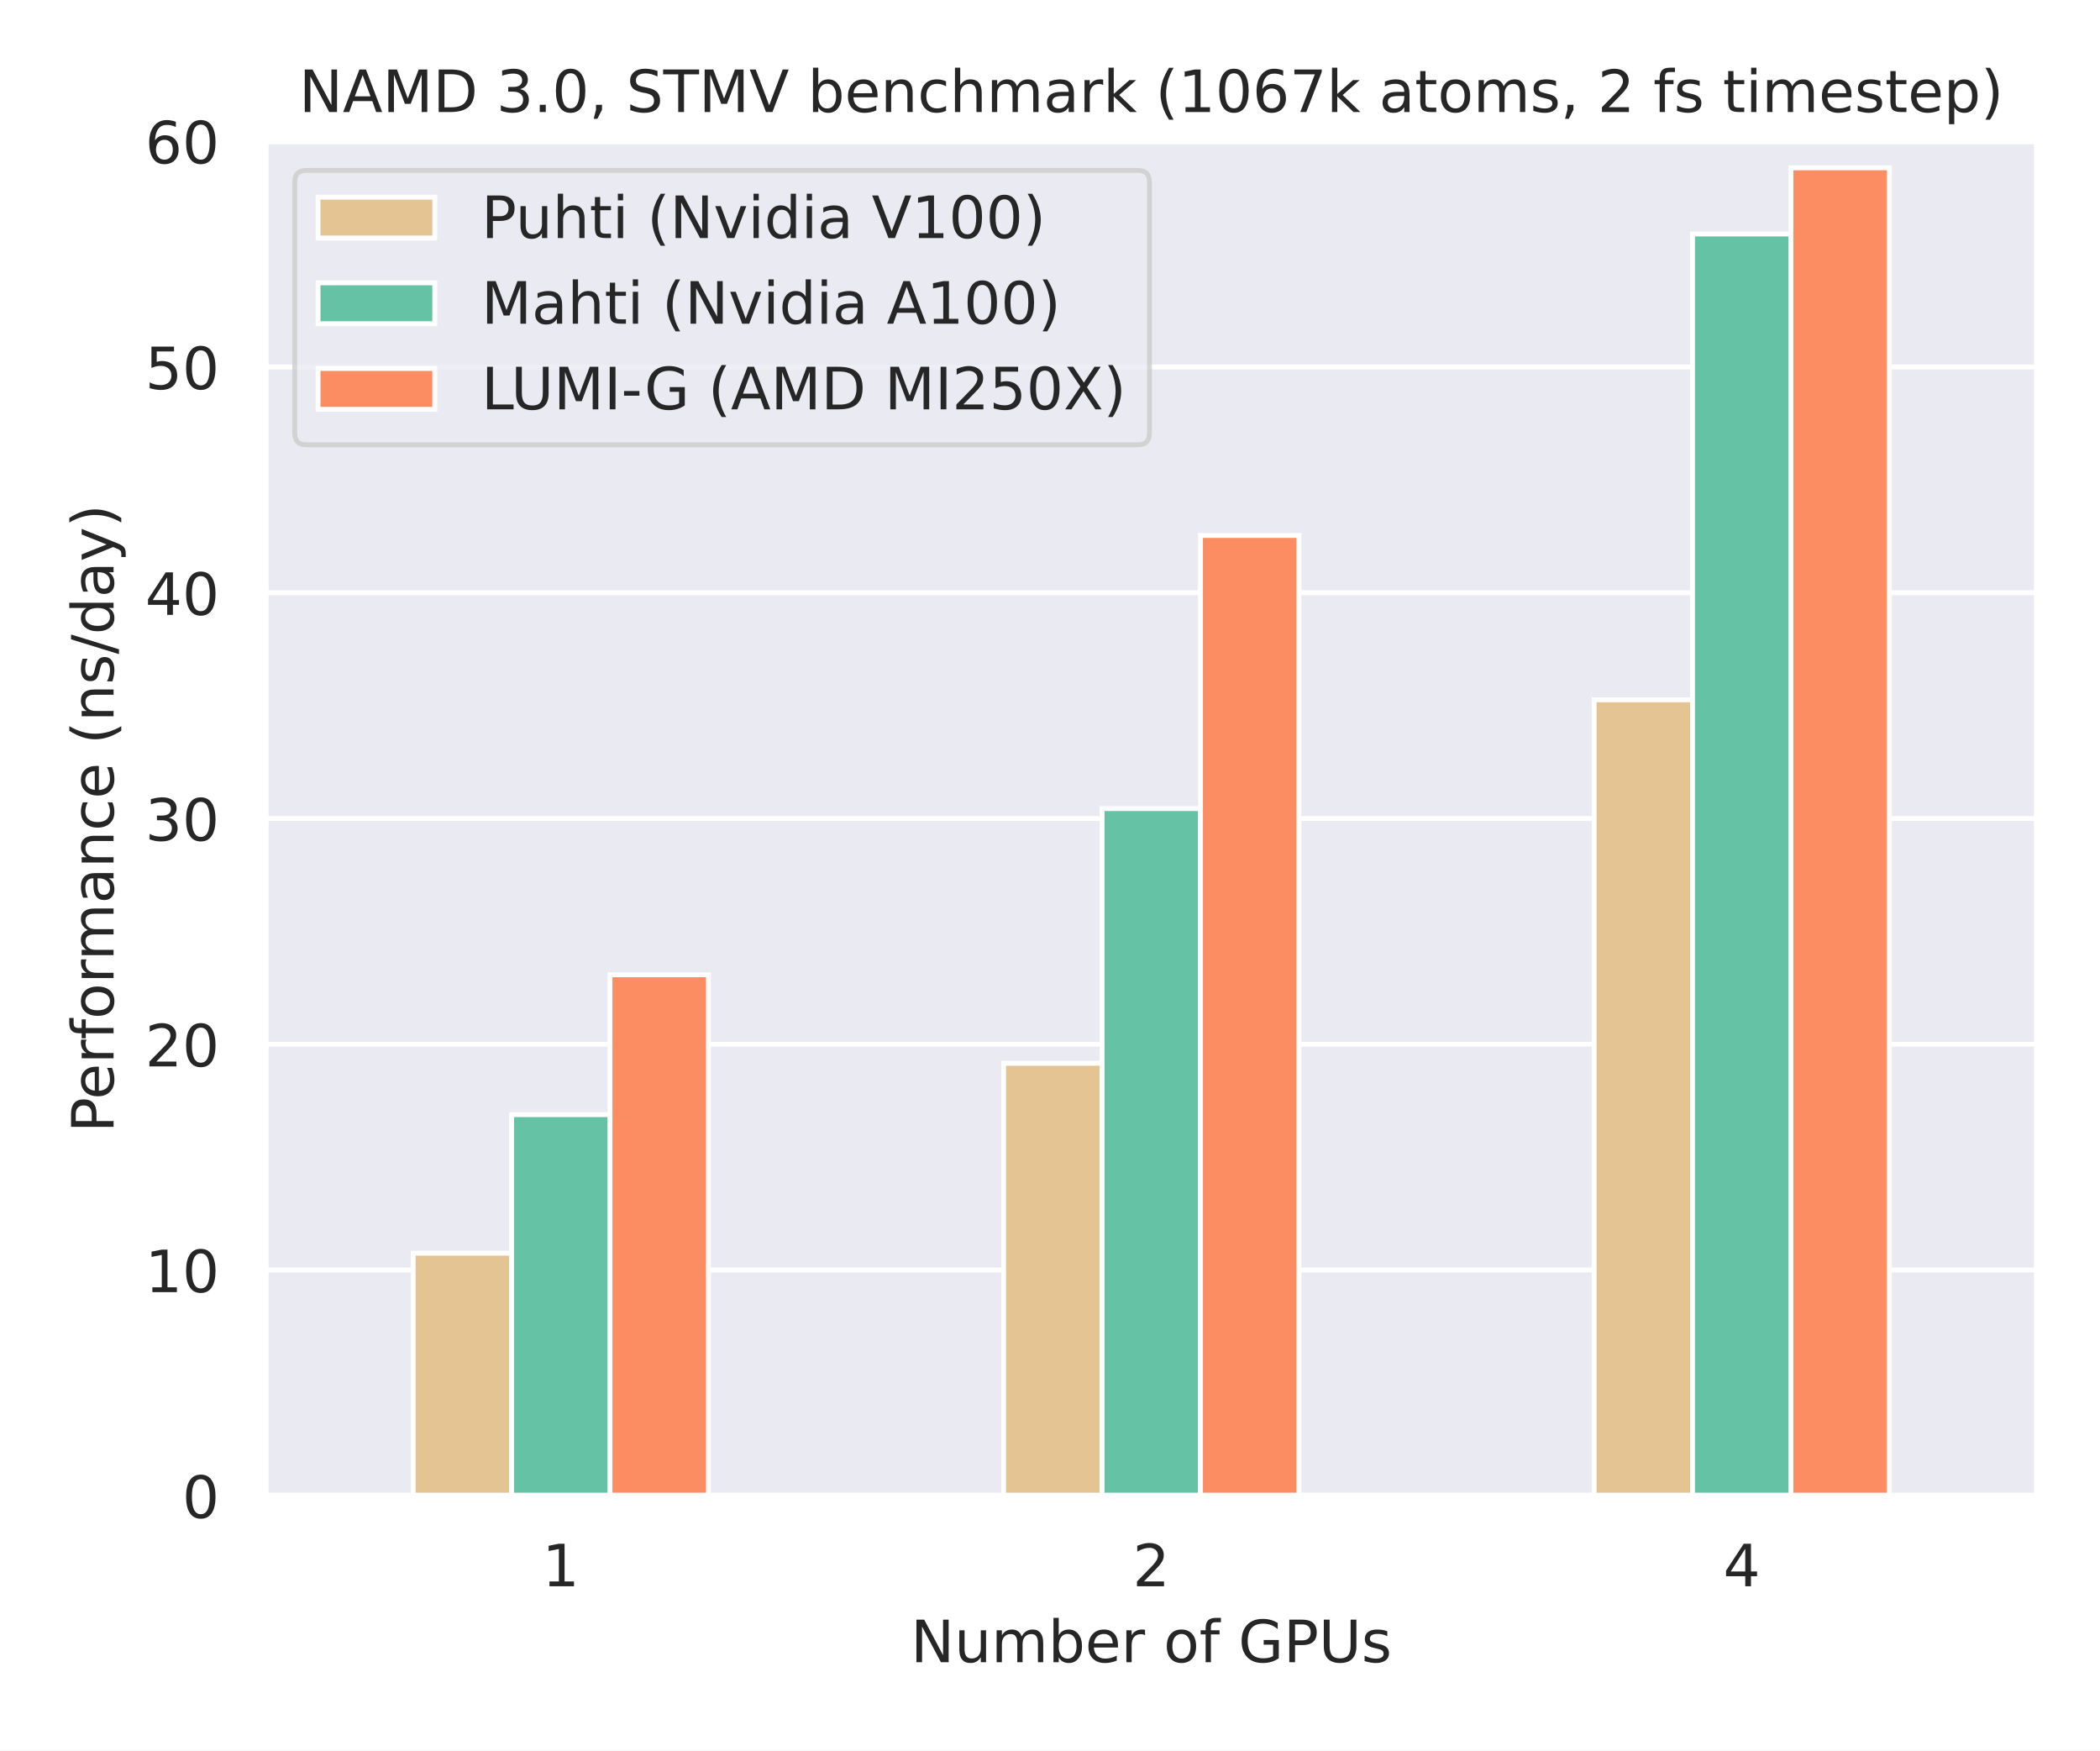
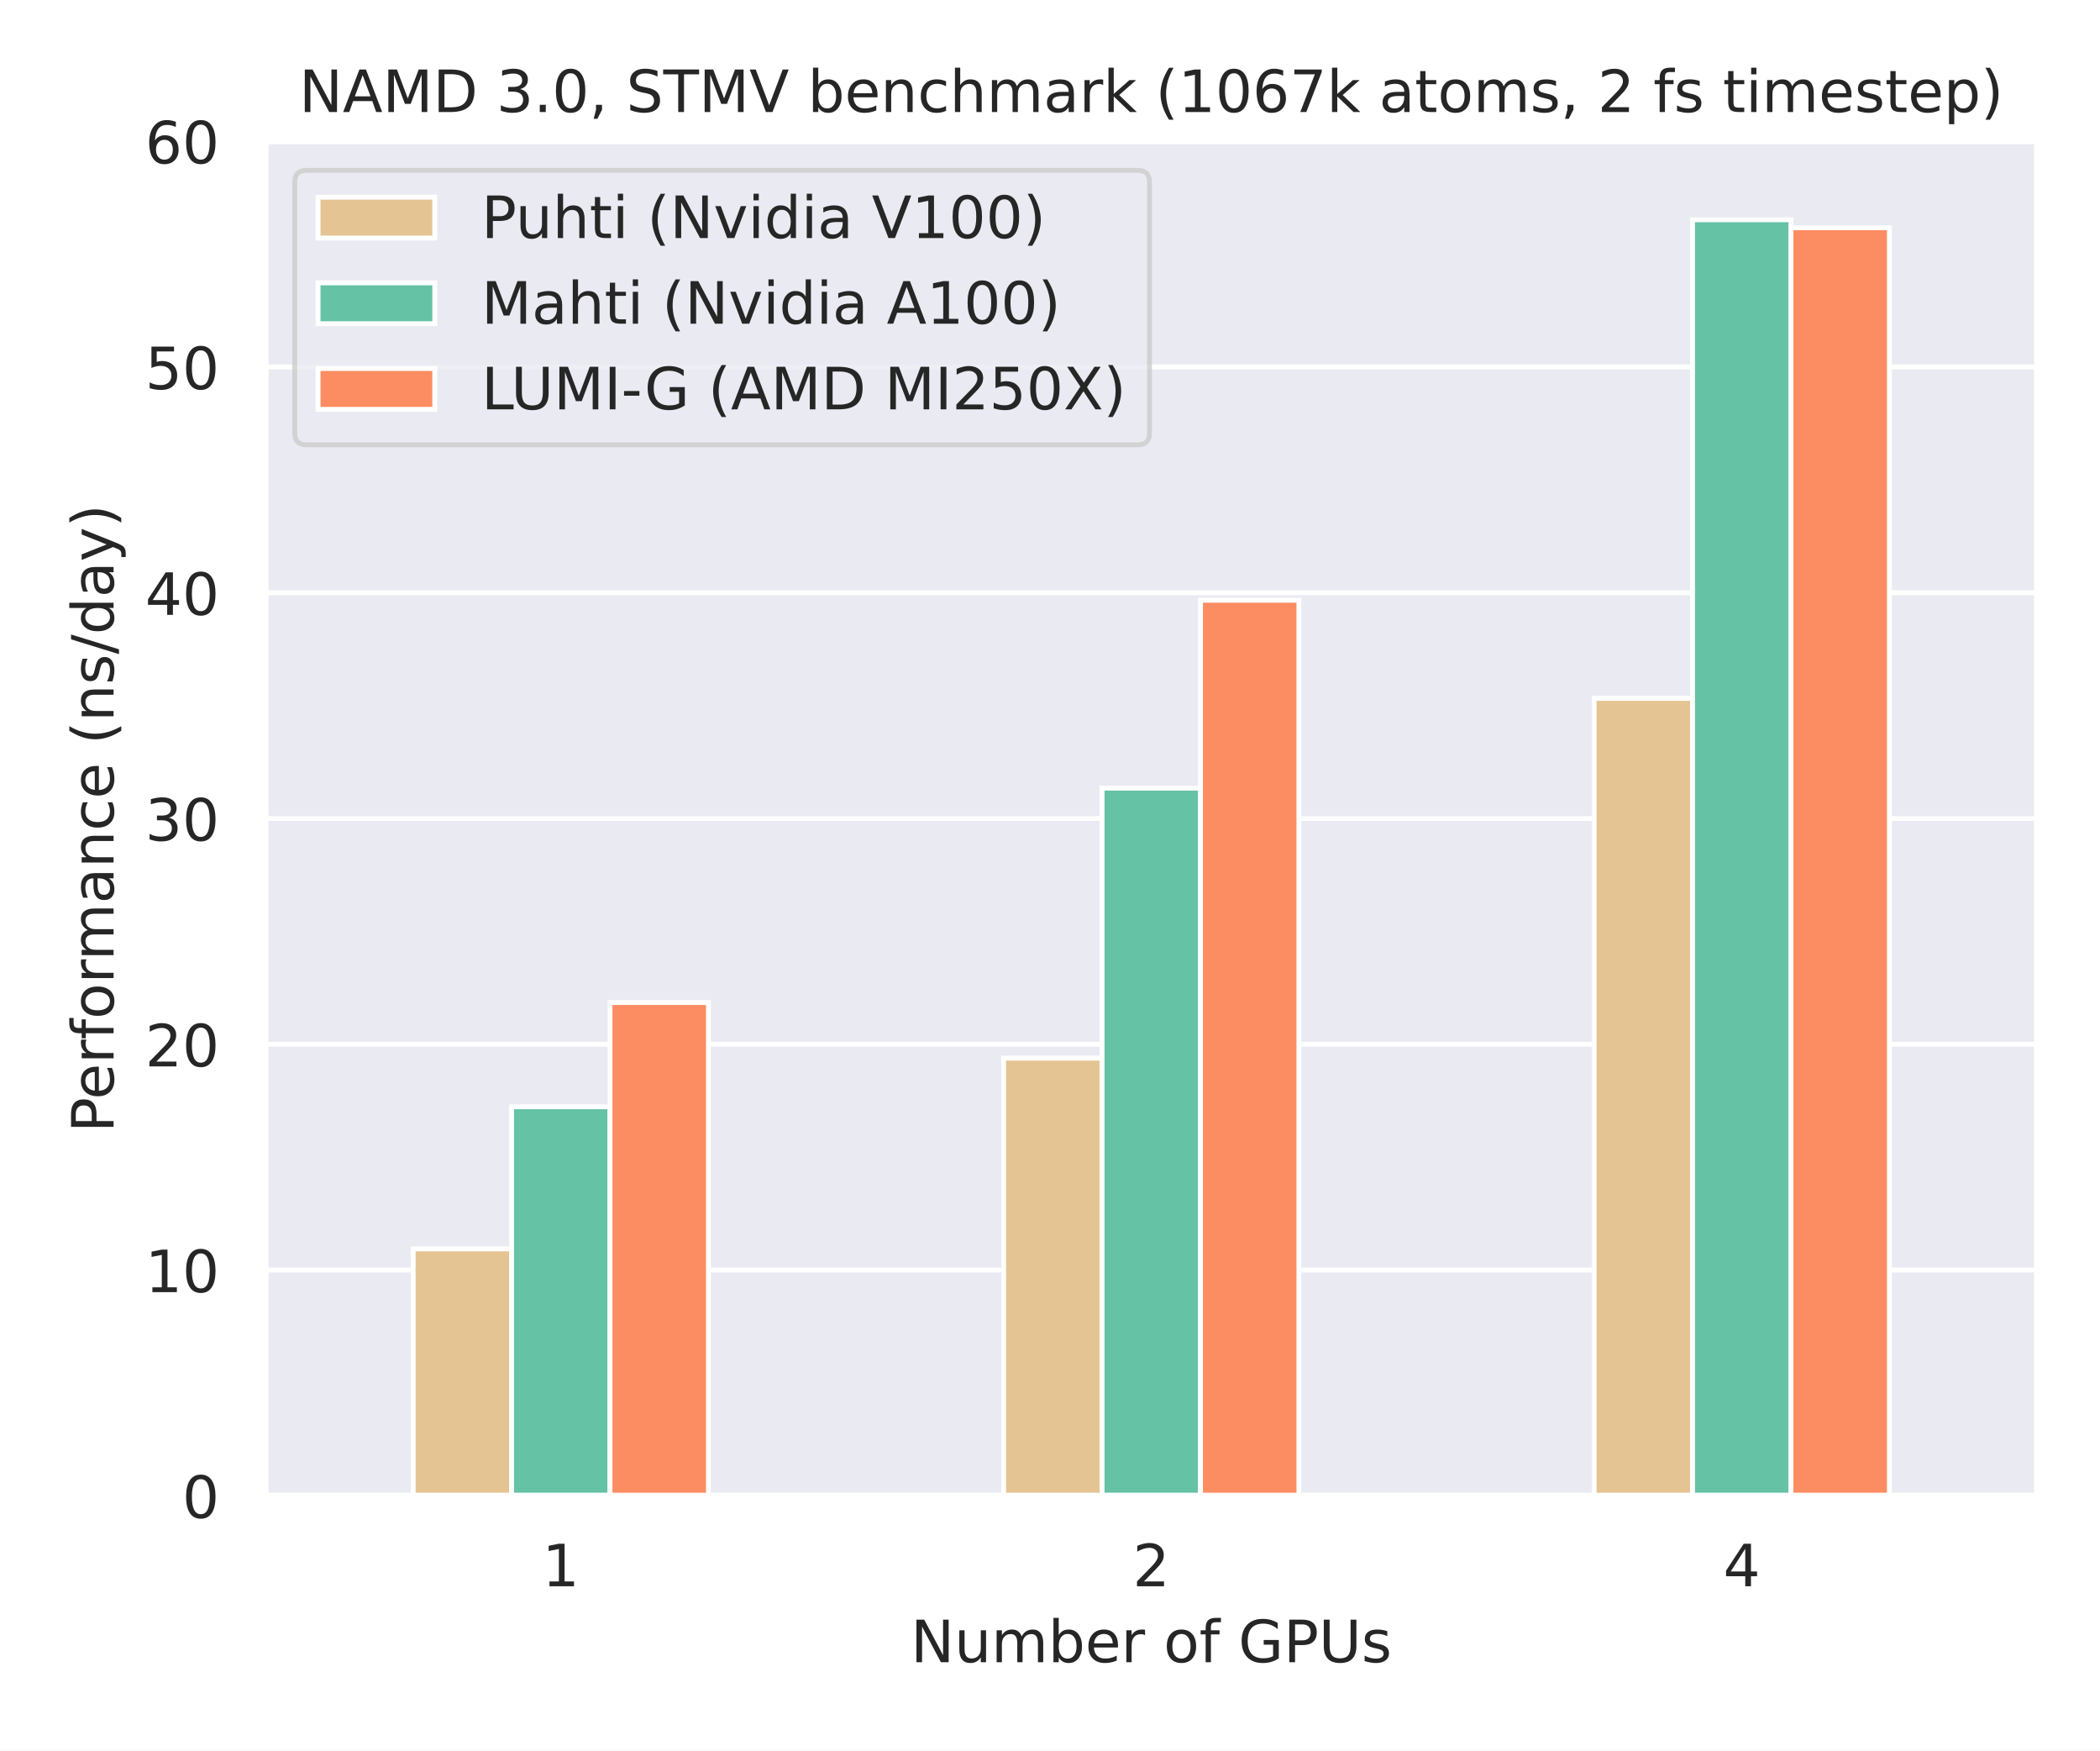
<svg xmlns="http://www.w3.org/2000/svg" xmlns:xlink="http://www.w3.org/1999/xlink" width="432pt" height="360pt" viewBox="0 0 432 360" version="1.1">
  <defs>
    <style type="text/css">*{stroke-linejoin: round; stroke-linecap: butt}</style>
  </defs>
  <g id="figure_1">
    <g id="patch_1">
      <path d="M 0 360  L 432 360  L 432 0  L 0 0  z " style="fill: #ffffff" />
    </g>
    <g id="axes_1">
      <g id="patch_2">
        <path d="M 54.63 307.62  L 419.04 307.62  L 419.04 29.04  L 54.63 29.04  z " style="fill: #eaeaf2" />
      </g>
      <g id="matplotlib.axis_1">
        <g id="xtick_1">
          <g id="text_1">
            <g style="fill: #262626" transform="translate(111.5475 326.2381) scale(0.12 -0.12)">
              <defs>
                <path id="DejaVuSans-31" d="M 794 531  L 1825 531  L 1825 4091  L 703 3866  L 703 4441  L 1819 4666  L 2450 4666  L 2450 531  L 3481 531  L 3481 0  L 794 0  L 794 531  z " transform="scale(0.015625)" />
              </defs>
              <use xlink:href="#DejaVuSans-31" />
            </g>
          </g>
        </g>
        <g id="xtick_2">
          <g id="text_2">
            <g style="fill: #262626" transform="translate(233.0175 326.2381) scale(0.12 -0.12)">
              <defs>
                <path id="DejaVuSans-32" d="M 1228 531  L 3431 531  L 3431 0  L 469 0  L 469 531  Q 828 903 1448 1529  Q 2069 2156 2228 2338  Q 2531 2678 2651 2914  Q 2772 3150 2772 3378  Q 2772 3750 2511 3984  Q 2250 4219 1831 4219  Q 1534 4219 1204 4116  Q 875 4013 500 3803  L 500 4441  Q 881 4594 1212 4672  Q 1544 4750 1819 4750  Q 2544 4750 2975 4387  Q 3406 4025 3406 3419  Q 3406 3131 3298 2873  Q 3191 2616 2906 2266  Q 2828 2175 2409 1742  Q 1991 1309 1228 531  z " transform="scale(0.015625)" />
              </defs>
              <use xlink:href="#DejaVuSans-32" />
            </g>
          </g>
        </g>
        <g id="xtick_3">
          <g id="text_3">
            <g style="fill: #262626" transform="translate(354.4875 326.2381) scale(0.12 -0.12)">
              <defs>
                <path id="DejaVuSans-34" d="M 2419 4116  L 825 1625  L 2419 1625  L 2419 4116  z M 2253 4666  L 3047 4666  L 3047 1625  L 3713 1625  L 3713 1100  L 3047 1100  L 3047 0  L 2419 0  L 2419 1100  L 313 1100  L 313 1709  L 2253 4666  z " transform="scale(0.015625)" />
              </defs>
              <use xlink:href="#DejaVuSans-34" />
            </g>
          </g>
        </g>
        <g id="text_4">
          <g style="fill: #262626" transform="translate(187.3509 341.8519) scale(0.12 -0.12)">
            <defs>
              <path id="DejaVuSans-4e" d="M 628 4666  L 1478 4666  L 3547 763  L 3547 4666  L 4159 4666  L 4159 0  L 3309 0  L 1241 3903  L 1241 0  L 628 0  L 628 4666  z " transform="scale(0.015625)" />
              <path id="DejaVuSans-75" d="M 544 1381  L 544 3500  L 1119 3500  L 1119 1403  Q 1119 906 1312 657  Q 1506 409 1894 409  Q 2359 409 2629 706  Q 2900 1003 2900 1516  L 2900 3500  L 3475 3500  L 3475 0  L 2900 0  L 2900 538  Q 2691 219 2414 64  Q 2138 -91 1772 -91  Q 1169 -91 856 284  Q 544 659 544 1381  z M 1991 3584  L 1991 3584  z " transform="scale(0.015625)" />
              <path id="DejaVuSans-6d" d="M 3328 2828  Q 3544 3216 3844 3400  Q 4144 3584 4550 3584  Q 5097 3584 5394 3201  Q 5691 2819 5691 2113  L 5691 0  L 5113 0  L 5113 2094  Q 5113 2597 4934 2840  Q 4756 3084 4391 3084  Q 3944 3084 3684 2787  Q 3425 2491 3425 1978  L 3425 0  L 2847 0  L 2847 2094  Q 2847 2600 2669 2842  Q 2491 3084 2119 3084  Q 1678 3084 1418 2786  Q 1159 2488 1159 1978  L 1159 0  L 581 0  L 581 3500  L 1159 3500  L 1159 2956  Q 1356 3278 1631 3431  Q 1906 3584 2284 3584  Q 2666 3584 2933 3390  Q 3200 3197 3328 2828  z " transform="scale(0.015625)" />
              <path id="DejaVuSans-62" d="M 3116 1747  Q 3116 2381 2855 2742  Q 2594 3103 2138 3103  Q 1681 3103 1420 2742  Q 1159 2381 1159 1747  Q 1159 1113 1420 752  Q 1681 391 2138 391  Q 2594 391 2855 752  Q 3116 1113 3116 1747  z M 1159 2969  Q 1341 3281 1617 3432  Q 1894 3584 2278 3584  Q 2916 3584 3314 3078  Q 3713 2572 3713 1747  Q 3713 922 3314 415  Q 2916 -91 2278 -91  Q 1894 -91 1617 61  Q 1341 213 1159 525  L 1159 0  L 581 0  L 581 4863  L 1159 4863  L 1159 2969  z " transform="scale(0.015625)" />
              <path id="DejaVuSans-65" d="M 3597 1894  L 3597 1613  L 953 1613  Q 991 1019 1311 708  Q 1631 397 2203 397  Q 2534 397 2845 478  Q 3156 559 3463 722  L 3463 178  Q 3153 47 2828 -22  Q 2503 -91 2169 -91  Q 1331 -91 842 396  Q 353 884 353 1716  Q 353 2575 817 3079  Q 1281 3584 2069 3584  Q 2775 3584 3186 3129  Q 3597 2675 3597 1894  z M 3022 2063  Q 3016 2534 2758 2815  Q 2500 3097 2075 3097  Q 1594 3097 1305 2825  Q 1016 2553 972 2059  L 3022 2063  z " transform="scale(0.015625)" />
              <path id="DejaVuSans-72" d="M 2631 2963  Q 2534 3019 2420 3045  Q 2306 3072 2169 3072  Q 1681 3072 1420 2755  Q 1159 2438 1159 1844  L 1159 0  L 581 0  L 581 3500  L 1159 3500  L 1159 2956  Q 1341 3275 1631 3429  Q 1922 3584 2338 3584  Q 2397 3584 2469 3576  Q 2541 3569 2628 3553  L 2631 2963  z " transform="scale(0.015625)" />
              <path id="DejaVuSans-20" transform="scale(0.015625)" />
              <path id="DejaVuSans-6f" d="M 1959 3097  Q 1497 3097 1228 2736  Q 959 2375 959 1747  Q 959 1119 1226 758  Q 1494 397 1959 397  Q 2419 397 2687 759  Q 2956 1122 2956 1747  Q 2956 2369 2687 2733  Q 2419 3097 1959 3097  z M 1959 3584  Q 2709 3584 3137 3096  Q 3566 2609 3566 1747  Q 3566 888 3137 398  Q 2709 -91 1959 -91  Q 1206 -91 779 398  Q 353 888 353 1747  Q 353 2609 779 3096  Q 1206 3584 1959 3584  z " transform="scale(0.015625)" />
              <path id="DejaVuSans-66" d="M 2375 4863  L 2375 4384  L 1825 4384  Q 1516 4384 1395 4259  Q 1275 4134 1275 3809  L 1275 3500  L 2222 3500  L 2222 3053  L 1275 3053  L 1275 0  L 697 0  L 697 3053  L 147 3053  L 147 3500  L 697 3500  L 697 3744  Q 697 4328 969 4595  Q 1241 4863 1831 4863  L 2375 4863  z " transform="scale(0.015625)" />
              <path id="DejaVuSans-47" d="M 3809 666  L 3809 1919  L 2778 1919  L 2778 2438  L 4434 2438  L 4434 434  Q 4069 175 3628 42  Q 3188 -91 2688 -91  Q 1594 -91 976 548  Q 359 1188 359 2328  Q 359 3472 976 4111  Q 1594 4750 2688 4750  Q 3144 4750 3555 4637  Q 3966 4525 4313 4306  L 4313 3634  Q 3963 3931 3569 4081  Q 3175 4231 2741 4231  Q 1884 4231 1454 3753  Q 1025 3275 1025 2328  Q 1025 1384 1454 906  Q 1884 428 2741 428  Q 3075 428 3337 486  Q 3600 544 3809 666  z " transform="scale(0.015625)" />
              <path id="DejaVuSans-50" d="M 1259 4147  L 1259 2394  L 2053 2394  Q 2494 2394 2734 2622  Q 2975 2850 2975 3272  Q 2975 3691 2734 3919  Q 2494 4147 2053 4147  L 1259 4147  z M 628 4666  L 2053 4666  Q 2838 4666 3239 4311  Q 3641 3956 3641 3272  Q 3641 2581 3239 2228  Q 2838 1875 2053 1875  L 1259 1875  L 1259 0  L 628 0  L 628 4666  z " transform="scale(0.015625)" />
              <path id="DejaVuSans-55" d="M 556 4666  L 1191 4666  L 1191 1831  Q 1191 1081 1462 751  Q 1734 422 2344 422  Q 2950 422 3222 751  Q 3494 1081 3494 1831  L 3494 4666  L 4128 4666  L 4128 1753  Q 4128 841 3676 375  Q 3225 -91 2344 -91  Q 1459 -91 1007 375  Q 556 841 556 1753  L 556 4666  z " transform="scale(0.015625)" />
              <path id="DejaVuSans-73" d="M 2834 3397  L 2834 2853  Q 2591 2978 2328 3040  Q 2066 3103 1784 3103  Q 1356 3103 1142 2972  Q 928 2841 928 2578  Q 928 2378 1081 2264  Q 1234 2150 1697 2047  L 1894 2003  Q 2506 1872 2764 1633  Q 3022 1394 3022 966  Q 3022 478 2636 193  Q 2250 -91 1575 -91  Q 1294 -91 989 -36  Q 684 19 347 128  L 347 722  Q 666 556 975 473  Q 1284 391 1588 391  Q 1994 391 2212 530  Q 2431 669 2431 922  Q 2431 1156 2273 1281  Q 2116 1406 1581 1522  L 1381 1569  Q 847 1681 609 1914  Q 372 2147 372 2553  Q 372 3047 722 3315  Q 1072 3584 1716 3584  Q 2034 3584 2315 3537  Q 2597 3491 2834 3397  z " transform="scale(0.015625)" />
            </defs>
            <use xlink:href="#DejaVuSans-4e" />
            <use xlink:href="#DejaVuSans-75" x="74.805" />
            <use xlink:href="#DejaVuSans-6d" x="138.184" />
            <use xlink:href="#DejaVuSans-62" x="235.596" />
            <use xlink:href="#DejaVuSans-65" x="299.072" />
            <use xlink:href="#DejaVuSans-72" x="360.596" />
            <use xlink:href="#DejaVuSans-20" x="401.709" />
            <use xlink:href="#DejaVuSans-6f" x="433.496" />
            <use xlink:href="#DejaVuSans-66" x="494.678" />
            <use xlink:href="#DejaVuSans-20" x="529.883" />
            <use xlink:href="#DejaVuSans-47" x="561.67" />
            <use xlink:href="#DejaVuSans-50" x="639.16" />
            <use xlink:href="#DejaVuSans-55" x="699.463" />
            <use xlink:href="#DejaVuSans-73" x="772.656" />
          </g>
        </g>
      </g>
      <g id="matplotlib.axis_2">
        <g id="ytick_1">
          <g id="line2d_1">
-             <path d="M 54.63 307.62  L 419.04 307.62  " clip-path="url(#pb3ab2b5a25)" style="fill: none; stroke: #ffffff; stroke-linecap: round" />
+             <path d="M 54.63 307.62  L 419.04 307.62  " clip-path="url(#p31f8a699b0)" style="fill: none; stroke: #ffffff; stroke-linecap: round" />
          </g>
          <g id="text_5">
            <g style="fill: #262626" transform="translate(37.495 312.1791) scale(0.12 -0.12)">
              <defs>
                <path id="DejaVuSans-30" d="M 2034 4250  Q 1547 4250 1301 3770  Q 1056 3291 1056 2328  Q 1056 1369 1301 889  Q 1547 409 2034 409  Q 2525 409 2770 889  Q 3016 1369 3016 2328  Q 3016 3291 2770 3770  Q 2525 4250 2034 4250  z M 2034 4750  Q 2819 4750 3233 4129  Q 3647 3509 3647 2328  Q 3647 1150 3233 529  Q 2819 -91 2034 -91  Q 1250 -91 836 529  Q 422 1150 422 2328  Q 422 3509 836 4129  Q 1250 4750 2034 4750  z " transform="scale(0.015625)" />
              </defs>
              <use xlink:href="#DejaVuSans-30" />
            </g>
          </g>
        </g>
        <g id="ytick_2">
          <g id="line2d_2">
-             <path d="M 54.63 261.19  L 419.04 261.19  " clip-path="url(#pb3ab2b5a25)" style="fill: none; stroke: #ffffff; stroke-linecap: round" />
+             <path d="M 54.63 261.19  L 419.04 261.19  " clip-path="url(#p31f8a699b0)" style="fill: none; stroke: #ffffff; stroke-linecap: round" />
          </g>
          <g id="text_6">
            <g style="fill: #262626" transform="translate(29.86 265.7491) scale(0.12 -0.12)">
              <use xlink:href="#DejaVuSans-31" />
              <use xlink:href="#DejaVuSans-30" x="63.623" />
            </g>
          </g>
        </g>
        <g id="ytick_3">
          <g id="line2d_3">
-             <path d="M 54.63 214.76  L 419.04 214.76  " clip-path="url(#pb3ab2b5a25)" style="fill: none; stroke: #ffffff; stroke-linecap: round" />
+             <path d="M 54.63 214.76  L 419.04 214.76  " clip-path="url(#p31f8a699b0)" style="fill: none; stroke: #ffffff; stroke-linecap: round" />
          </g>
          <g id="text_7">
            <g style="fill: #262626" transform="translate(29.86 219.3191) scale(0.12 -0.12)">
              <use xlink:href="#DejaVuSans-32" />
              <use xlink:href="#DejaVuSans-30" x="63.623" />
            </g>
          </g>
        </g>
        <g id="ytick_4">
          <g id="line2d_4">
-             <path d="M 54.63 168.33  L 419.04 168.33  " clip-path="url(#pb3ab2b5a25)" style="fill: none; stroke: #ffffff; stroke-linecap: round" />
+             <path d="M 54.63 168.33  L 419.04 168.33  " clip-path="url(#p31f8a699b0)" style="fill: none; stroke: #ffffff; stroke-linecap: round" />
          </g>
          <g id="text_8">
            <g style="fill: #262626" transform="translate(29.86 172.8891) scale(0.12 -0.12)">
              <defs>
                <path id="DejaVuSans-33" d="M 2597 2516  Q 3050 2419 3304 2112  Q 3559 1806 3559 1356  Q 3559 666 3084 287  Q 2609 -91 1734 -91  Q 1441 -91 1130 -33  Q 819 25 488 141  L 488 750  Q 750 597 1062 519  Q 1375 441 1716 441  Q 2309 441 2620 675  Q 2931 909 2931 1356  Q 2931 1769 2642 2001  Q 2353 2234 1838 2234  L 1294 2234  L 1294 2753  L 1863 2753  Q 2328 2753 2575 2939  Q 2822 3125 2822 3475  Q 2822 3834 2567 4026  Q 2313 4219 1838 4219  Q 1578 4219 1281 4162  Q 984 4106 628 3988  L 628 4550  Q 988 4650 1302 4700  Q 1616 4750 1894 4750  Q 2613 4750 3031 4423  Q 3450 4097 3450 3541  Q 3450 3153 3228 2886  Q 3006 2619 2597 2516  z " transform="scale(0.015625)" />
              </defs>
              <use xlink:href="#DejaVuSans-33" />
              <use xlink:href="#DejaVuSans-30" x="63.623" />
            </g>
          </g>
        </g>
        <g id="ytick_5">
          <g id="line2d_5">
-             <path d="M 54.63 121.9  L 419.04 121.9  " clip-path="url(#pb3ab2b5a25)" style="fill: none; stroke: #ffffff; stroke-linecap: round" />
+             <path d="M 54.63 121.9  L 419.04 121.9  " clip-path="url(#p31f8a699b0)" style="fill: none; stroke: #ffffff; stroke-linecap: round" />
          </g>
          <g id="text_9">
            <g style="fill: #262626" transform="translate(29.86 126.4591) scale(0.12 -0.12)">
              <use xlink:href="#DejaVuSans-34" />
              <use xlink:href="#DejaVuSans-30" x="63.623" />
            </g>
          </g>
        </g>
        <g id="ytick_6">
          <g id="line2d_6">
-             <path d="M 54.63 75.47  L 419.04 75.47  " clip-path="url(#pb3ab2b5a25)" style="fill: none; stroke: #ffffff; stroke-linecap: round" />
+             <path d="M 54.63 75.47  L 419.04 75.47  " clip-path="url(#p31f8a699b0)" style="fill: none; stroke: #ffffff; stroke-linecap: round" />
          </g>
          <g id="text_10">
            <g style="fill: #262626" transform="translate(29.86 80.02906) scale(0.12 -0.12)">
              <defs>
                <path id="DejaVuSans-35" d="M 691 4666  L 3169 4666  L 3169 4134  L 1269 4134  L 1269 2991  Q 1406 3038 1543 3061  Q 1681 3084 1819 3084  Q 2600 3084 3056 2656  Q 3513 2228 3513 1497  Q 3513 744 3044 326  Q 2575 -91 1722 -91  Q 1428 -91 1123 -41  Q 819 9 494 109  L 494 744  Q 775 591 1075 516  Q 1375 441 1709 441  Q 2250 441 2565 725  Q 2881 1009 2881 1497  Q 2881 1984 2565 2268  Q 2250 2553 1709 2553  Q 1456 2553 1204 2497  Q 953 2441 691 2322  L 691 4666  z " transform="scale(0.015625)" />
              </defs>
              <use xlink:href="#DejaVuSans-35" />
              <use xlink:href="#DejaVuSans-30" x="63.623" />
            </g>
          </g>
        </g>
        <g id="ytick_7">
          <g id="line2d_7">
-             <path d="M 54.63 29.04  L 419.04 29.04  " clip-path="url(#pb3ab2b5a25)" style="fill: none; stroke: #ffffff; stroke-linecap: round" />
+             <path d="M 54.63 29.04  L 419.04 29.04  " clip-path="url(#p31f8a699b0)" style="fill: none; stroke: #ffffff; stroke-linecap: round" />
          </g>
          <g id="text_11">
            <g style="fill: #262626" transform="translate(29.86 33.59906) scale(0.12 -0.12)">
              <defs>
                <path id="DejaVuSans-36" d="M 2113 2584  Q 1688 2584 1439 2293  Q 1191 2003 1191 1497  Q 1191 994 1439 701  Q 1688 409 2113 409  Q 2538 409 2786 701  Q 3034 994 3034 1497  Q 3034 2003 2786 2293  Q 2538 2584 2113 2584  z M 3366 4563  L 3366 3988  Q 3128 4100 2886 4159  Q 2644 4219 2406 4219  Q 1781 4219 1451 3797  Q 1122 3375 1075 2522  Q 1259 2794 1537 2939  Q 1816 3084 2150 3084  Q 2853 3084 3261 2657  Q 3669 2231 3669 1497  Q 3669 778 3244 343  Q 2819 -91 2113 -91  Q 1303 -91 875 529  Q 447 1150 447 2328  Q 447 3434 972 4092  Q 1497 4750 2381 4750  Q 2619 4750 2861 4703  Q 3103 4656 3366 4563  z " transform="scale(0.015625)" />
              </defs>
              <use xlink:href="#DejaVuSans-36" />
              <use xlink:href="#DejaVuSans-30" x="63.623" />
            </g>
          </g>
        </g>
        <g id="text_12">
          <g style="fill: #262626" transform="translate(23.36437 232.9238) rotate(-90) scale(0.12 -0.12)">
            <defs>
              <path id="DejaVuSans-61" d="M 2194 1759  Q 1497 1759 1228 1600  Q 959 1441 959 1056  Q 959 750 1161 570  Q 1363 391 1709 391  Q 2188 391 2477 730  Q 2766 1069 2766 1631  L 2766 1759  L 2194 1759  z M 3341 1997  L 3341 0  L 2766 0  L 2766 531  Q 2569 213 2275 61  Q 1981 -91 1556 -91  Q 1019 -91 701 211  Q 384 513 384 1019  Q 384 1609 779 1909  Q 1175 2209 1959 2209  L 2766 2209  L 2766 2266  Q 2766 2663 2505 2880  Q 2244 3097 1772 3097  Q 1472 3097 1187 3025  Q 903 2953 641 2809  L 641 3341  Q 956 3463 1253 3523  Q 1550 3584 1831 3584  Q 2591 3584 2966 3190  Q 3341 2797 3341 1997  z " transform="scale(0.015625)" />
              <path id="DejaVuSans-6e" d="M 3513 2113  L 3513 0  L 2938 0  L 2938 2094  Q 2938 2591 2744 2837  Q 2550 3084 2163 3084  Q 1697 3084 1428 2787  Q 1159 2491 1159 1978  L 1159 0  L 581 0  L 581 3500  L 1159 3500  L 1159 2956  Q 1366 3272 1645 3428  Q 1925 3584 2291 3584  Q 2894 3584 3203 3211  Q 3513 2838 3513 2113  z " transform="scale(0.015625)" />
              <path id="DejaVuSans-63" d="M 3122 3366  L 3122 2828  Q 2878 2963 2633 3030  Q 2388 3097 2138 3097  Q 1578 3097 1268 2742  Q 959 2388 959 1747  Q 959 1106 1268 751  Q 1578 397 2138 397  Q 2388 397 2633 464  Q 2878 531 3122 666  L 3122 134  Q 2881 22 2623 -34  Q 2366 -91 2075 -91  Q 1284 -91 818 406  Q 353 903 353 1747  Q 353 2603 823 3093  Q 1294 3584 2113 3584  Q 2378 3584 2631 3529  Q 2884 3475 3122 3366  z " transform="scale(0.015625)" />
              <path id="DejaVuSans-28" d="M 1984 4856  Q 1566 4138 1362 3434  Q 1159 2731 1159 2009  Q 1159 1288 1364 580  Q 1569 -128 1984 -844  L 1484 -844  Q 1016 -109 783 600  Q 550 1309 550 2009  Q 550 2706 781 3412  Q 1013 4119 1484 4856  L 1984 4856  z " transform="scale(0.015625)" />
              <path id="DejaVuSans-2f" d="M 1625 4666  L 2156 4666  L 531 -594  L 0 -594  L 1625 4666  z " transform="scale(0.015625)" />
              <path id="DejaVuSans-64" d="M 2906 2969  L 2906 4863  L 3481 4863  L 3481 0  L 2906 0  L 2906 525  Q 2725 213 2448 61  Q 2172 -91 1784 -91  Q 1150 -91 751 415  Q 353 922 353 1747  Q 353 2572 751 3078  Q 1150 3584 1784 3584  Q 2172 3584 2448 3432  Q 2725 3281 2906 2969  z M 947 1747  Q 947 1113 1208 752  Q 1469 391 1925 391  Q 2381 391 2643 752  Q 2906 1113 2906 1747  Q 2906 2381 2643 2742  Q 2381 3103 1925 3103  Q 1469 3103 1208 2742  Q 947 2381 947 1747  z " transform="scale(0.015625)" />
              <path id="DejaVuSans-79" d="M 2059 -325  Q 1816 -950 1584 -1140  Q 1353 -1331 966 -1331  L 506 -1331  L 506 -850  L 844 -850  Q 1081 -850 1212 -737  Q 1344 -625 1503 -206  L 1606 56  L 191 3500  L 800 3500  L 1894 763  L 2988 3500  L 3597 3500  L 2059 -325  z " transform="scale(0.015625)" />
              <path id="DejaVuSans-29" d="M 513 4856  L 1013 4856  Q 1481 4119 1714 3412  Q 1947 2706 1947 2009  Q 1947 1309 1714 600  Q 1481 -109 1013 -844  L 513 -844  Q 928 -128 1133 580  Q 1338 1288 1338 2009  Q 1338 2731 1133 3434  Q 928 4138 513 4856  z " transform="scale(0.015625)" />
            </defs>
            <use xlink:href="#DejaVuSans-50" />
            <use xlink:href="#DejaVuSans-65" x="56.678" />
            <use xlink:href="#DejaVuSans-72" x="118.201" />
            <use xlink:href="#DejaVuSans-66" x="159.314" />
            <use xlink:href="#DejaVuSans-6f" x="194.52" />
            <use xlink:href="#DejaVuSans-72" x="255.701" />
            <use xlink:href="#DejaVuSans-6d" x="295.064" />
            <use xlink:href="#DejaVuSans-61" x="392.477" />
            <use xlink:href="#DejaVuSans-6e" x="453.756" />
            <use xlink:href="#DejaVuSans-63" x="517.135" />
            <use xlink:href="#DejaVuSans-65" x="572.115" />
            <use xlink:href="#DejaVuSans-20" x="633.639" />
            <use xlink:href="#DejaVuSans-28" x="665.426" />
            <use xlink:href="#DejaVuSans-6e" x="704.439" />
            <use xlink:href="#DejaVuSans-73" x="767.818" />
            <use xlink:href="#DejaVuSans-2f" x="819.918" />
            <use xlink:href="#DejaVuSans-64" x="853.609" />
            <use xlink:href="#DejaVuSans-61" x="917.086" />
            <use xlink:href="#DejaVuSans-79" x="978.365" />
            <use xlink:href="#DejaVuSans-29" x="1037.545" />
          </g>
        </g>
      </g>
      <g id="patch_3">
-         <path d="M 84.998 307.62  L 105.243 307.62  L 105.243 257.737  L 84.998 257.737  z " clip-path="url(#pb3ab2b5a25)" style="fill: #e5c494; stroke: #ffffff; stroke-linejoin: miter" />
+         <path d="M 84.998 307.62  L 105.243 307.62  L 105.243 256.843  L 84.998 256.843  z " clip-path="url(#p31f8a699b0)" style="fill: #e5c494; stroke: #ffffff; stroke-linejoin: miter" />
      </g>
      <g id="patch_4">
-         <path d="M 206.468 307.62  L 226.713 307.62  L 226.713 218.674  L 206.468 218.674  z " clip-path="url(#pb3ab2b5a25)" style="fill: #e5c494; stroke: #ffffff; stroke-linejoin: miter" />
+         <path d="M 206.468 307.62  L 226.713 307.62  L 226.713 217.616  L 206.468 217.616  z " clip-path="url(#p31f8a699b0)" style="fill: #e5c494; stroke: #ffffff; stroke-linejoin: miter" />
      </g>
      <g id="patch_5">
-         <path d="M 327.938 307.62  L 348.183 307.62  L 348.183 143.923  L 327.938 143.923  z " clip-path="url(#pb3ab2b5a25)" style="fill: #e5c494; stroke: #ffffff; stroke-linejoin: miter" />
+         <path d="M 327.938 307.62  L 348.183 307.62  L 348.183 143.639  L 327.938 143.639  z " clip-path="url(#p31f8a699b0)" style="fill: #e5c494; stroke: #ffffff; stroke-linejoin: miter" />
      </g>
      <g id="patch_6">
-         <path d="M 105.243 307.62  L 125.487 307.62  L 125.487 229.243  L 105.243 229.243  z " clip-path="url(#pb3ab2b5a25)" style="fill: #66c2a5; stroke: #ffffff; stroke-linejoin: miter" />
+         <path d="M 105.243 307.62  L 125.487 307.62  L 125.487 227.619  L 105.243 227.619  z " clip-path="url(#p31f8a699b0)" style="fill: #66c2a5; stroke: #ffffff; stroke-linejoin: miter" />
      </g>
      <g id="patch_7">
-         <path d="M 226.713 307.62  L 246.958 307.62  L 246.958 166.296  L 226.713 166.296  z " clip-path="url(#pb3ab2b5a25)" style="fill: #66c2a5; stroke: #ffffff; stroke-linejoin: miter" />
+         <path d="M 226.713 307.62  L 246.958 307.62  L 246.958 162.091  L 226.713 162.091  z " clip-path="url(#p31f8a699b0)" style="fill: #66c2a5; stroke: #ffffff; stroke-linejoin: miter" />
      </g>
      <g id="patch_8">
-         <path d="M 348.183 307.62  L 368.428 307.62  L 368.428 48.12  L 348.183 48.12  z " clip-path="url(#pb3ab2b5a25)" style="fill: #66c2a5; stroke: #ffffff; stroke-linejoin: miter" />
+         <path d="M 348.183 307.62  L 368.428 307.62  L 368.428 45.203  L 348.183 45.203  z " clip-path="url(#p31f8a699b0)" style="fill: #66c2a5; stroke: #ffffff; stroke-linejoin: miter" />
      </g>
      <g id="patch_9">
-         <path d="M 125.487 307.62  L 145.732 307.62  L 145.732 200.473  L 125.487 200.473  z " clip-path="url(#pb3ab2b5a25)" style="fill: #fc8d62; stroke: #ffffff; stroke-linejoin: miter" />
+         <path d="M 125.487 307.62  L 145.732 307.62  L 145.732 206.179  L 125.487 206.179  z " clip-path="url(#p31f8a699b0)" style="fill: #fc8d62; stroke: #ffffff; stroke-linejoin: miter" />
      </g>
      <g id="patch_10">
-         <path d="M 246.958 307.62  L 267.202 307.62  L 267.202 110.126  L 246.958 110.126  z " clip-path="url(#pb3ab2b5a25)" style="fill: #fc8d62; stroke: #ffffff; stroke-linejoin: miter" />
+         <path d="M 246.958 307.62  L 267.202 307.62  L 267.202 123.455  L 246.958 123.455  z " clip-path="url(#p31f8a699b0)" style="fill: #fc8d62; stroke: #ffffff; stroke-linejoin: miter" />
      </g>
      <g id="patch_11">
-         <path d="M 368.428 307.62  L 388.673 307.62  L 388.673 34.518  L 368.428 34.518  z " clip-path="url(#pb3ab2b5a25)" style="fill: #fc8d62; stroke: #ffffff; stroke-linejoin: miter" />
+         <path d="M 368.428 307.62  L 388.673 307.62  L 388.673 46.834  L 368.428 46.834  z " clip-path="url(#p31f8a699b0)" style="fill: #fc8d62; stroke: #ffffff; stroke-linejoin: miter" />
      </g>
      <g id="patch_12">
        <path d="M 54.63 307.62  L 54.63 29.04  " style="fill: none; stroke: #ffffff; stroke-width: 1.25; stroke-linejoin: miter; stroke-linecap: square" />
      </g>
      <g id="patch_13">
        <path d="M 419.04 307.62  L 419.04 29.04  " style="fill: none; stroke: #ffffff; stroke-width: 1.25; stroke-linejoin: miter; stroke-linecap: square" />
      </g>
      <g id="patch_14">
        <path d="M 54.63 307.62  L 419.04 307.62  " style="fill: none; stroke: #ffffff; stroke-width: 1.25; stroke-linejoin: miter; stroke-linecap: square" />
      </g>
      <g id="patch_15">
        <path d="M 54.63 29.04  L 419.04 29.04  " style="fill: none; stroke: #ffffff; stroke-width: 1.25; stroke-linejoin: miter; stroke-linecap: square" />
      </g>
      <g id="text_13">
        <g style="fill: #262626" transform="translate(61.52625 23.04) scale(0.12 -0.12)">
          <defs>
            <path id="DejaVuSans-41" d="M 2188 4044  L 1331 1722  L 3047 1722  L 2188 4044  z M 1831 4666  L 2547 4666  L 4325 0  L 3669 0  L 3244 1197  L 1141 1197  L 716 0  L 50 0  L 1831 4666  z " transform="scale(0.015625)" />
            <path id="DejaVuSans-4d" d="M 628 4666  L 1569 4666  L 2759 1491  L 3956 4666  L 4897 4666  L 4897 0  L 4281 0  L 4281 4097  L 3078 897  L 2444 897  L 1241 4097  L 1241 0  L 628 0  L 628 4666  z " transform="scale(0.015625)" />
            <path id="DejaVuSans-44" d="M 1259 4147  L 1259 519  L 2022 519  Q 2988 519 3436 956  Q 3884 1394 3884 2338  Q 3884 3275 3436 3711  Q 2988 4147 2022 4147  L 1259 4147  z M 628 4666  L 1925 4666  Q 3281 4666 3915 4102  Q 4550 3538 4550 2338  Q 4550 1131 3912 565  Q 3275 0 1925 0  L 628 0  L 628 4666  z " transform="scale(0.015625)" />
            <path id="DejaVuSans-2e" d="M 684 794  L 1344 794  L 1344 0  L 684 0  L 684 794  z " transform="scale(0.015625)" />
            <path id="DejaVuSans-2c" d="M 750 794  L 1409 794  L 1409 256  L 897 -744  L 494 -744  L 750 256  L 750 794  z " transform="scale(0.015625)" />
            <path id="DejaVuSans-53" d="M 3425 4513  L 3425 3897  Q 3066 4069 2747 4153  Q 2428 4238 2131 4238  Q 1616 4238 1336 4038  Q 1056 3838 1056 3469  Q 1056 3159 1242 3001  Q 1428 2844 1947 2747  L 2328 2669  Q 3034 2534 3370 2195  Q 3706 1856 3706 1288  Q 3706 609 3251 259  Q 2797 -91 1919 -91  Q 1588 -91 1214 -16  Q 841 59 441 206  L 441 856  Q 825 641 1194 531  Q 1563 422 1919 422  Q 2459 422 2753 634  Q 3047 847 3047 1241  Q 3047 1584 2836 1778  Q 2625 1972 2144 2069  L 1759 2144  Q 1053 2284 737 2584  Q 422 2884 422 3419  Q 422 4038 858 4394  Q 1294 4750 2059 4750  Q 2388 4750 2728 4690  Q 3069 4631 3425 4513  z " transform="scale(0.015625)" />
            <path id="DejaVuSans-54" d="M -19 4666  L 3928 4666  L 3928 4134  L 2272 4134  L 2272 0  L 1638 0  L 1638 4134  L -19 4134  L -19 4666  z " transform="scale(0.015625)" />
            <path id="DejaVuSans-56" d="M 1831 0  L 50 4666  L 709 4666  L 2188 738  L 3669 4666  L 4325 4666  L 2547 0  L 1831 0  z " transform="scale(0.015625)" />
            <path id="DejaVuSans-68" d="M 3513 2113  L 3513 0  L 2938 0  L 2938 2094  Q 2938 2591 2744 2837  Q 2550 3084 2163 3084  Q 1697 3084 1428 2787  Q 1159 2491 1159 1978  L 1159 0  L 581 0  L 581 4863  L 1159 4863  L 1159 2956  Q 1366 3272 1645 3428  Q 1925 3584 2291 3584  Q 2894 3584 3203 3211  Q 3513 2838 3513 2113  z " transform="scale(0.015625)" />
            <path id="DejaVuSans-6b" d="M 581 4863  L 1159 4863  L 1159 1991  L 2875 3500  L 3609 3500  L 1753 1863  L 3688 0  L 2938 0  L 1159 1709  L 1159 0  L 581 0  L 581 4863  z " transform="scale(0.015625)" />
            <path id="DejaVuSans-37" d="M 525 4666  L 3525 4666  L 3525 4397  L 1831 0  L 1172 0  L 2766 4134  L 525 4134  L 525 4666  z " transform="scale(0.015625)" />
            <path id="DejaVuSans-74" d="M 1172 4494  L 1172 3500  L 2356 3500  L 2356 3053  L 1172 3053  L 1172 1153  Q 1172 725 1289 603  Q 1406 481 1766 481  L 2356 481  L 2356 0  L 1766 0  Q 1100 0 847 248  Q 594 497 594 1153  L 594 3053  L 172 3053  L 172 3500  L 594 3500  L 594 4494  L 1172 4494  z " transform="scale(0.015625)" />
            <path id="DejaVuSans-69" d="M 603 3500  L 1178 3500  L 1178 0  L 603 0  L 603 3500  z M 603 4863  L 1178 4863  L 1178 4134  L 603 4134  L 603 4863  z " transform="scale(0.015625)" />
            <path id="DejaVuSans-70" d="M 1159 525  L 1159 -1331  L 581 -1331  L 581 3500  L 1159 3500  L 1159 2969  Q 1341 3281 1617 3432  Q 1894 3584 2278 3584  Q 2916 3584 3314 3078  Q 3713 2572 3713 1747  Q 3713 922 3314 415  Q 2916 -91 2278 -91  Q 1894 -91 1617 61  Q 1341 213 1159 525  z M 3116 1747  Q 3116 2381 2855 2742  Q 2594 3103 2138 3103  Q 1681 3103 1420 2742  Q 1159 2381 1159 1747  Q 1159 1113 1420 752  Q 1681 391 2138 391  Q 2594 391 2855 752  Q 3116 1113 3116 1747  z " transform="scale(0.015625)" />
          </defs>
          <use xlink:href="#DejaVuSans-4e" />
          <use xlink:href="#DejaVuSans-41" x="74.805" />
          <use xlink:href="#DejaVuSans-4d" x="143.213" />
          <use xlink:href="#DejaVuSans-44" x="229.492" />
          <use xlink:href="#DejaVuSans-20" x="306.494" />
          <use xlink:href="#DejaVuSans-33" x="338.281" />
          <use xlink:href="#DejaVuSans-2e" x="401.904" />
          <use xlink:href="#DejaVuSans-30" x="433.691" />
          <use xlink:href="#DejaVuSans-2c" x="497.314" />
          <use xlink:href="#DejaVuSans-20" x="529.102" />
          <use xlink:href="#DejaVuSans-53" x="560.889" />
          <use xlink:href="#DejaVuSans-54" x="624.365" />
          <use xlink:href="#DejaVuSans-4d" x="685.449" />
          <use xlink:href="#DejaVuSans-56" x="771.729" />
          <use xlink:href="#DejaVuSans-20" x="840.137" />
          <use xlink:href="#DejaVuSans-62" x="871.924" />
          <use xlink:href="#DejaVuSans-65" x="935.4" />
          <use xlink:href="#DejaVuSans-6e" x="996.924" />
          <use xlink:href="#DejaVuSans-63" x="1060.303" />
          <use xlink:href="#DejaVuSans-68" x="1115.283" />
          <use xlink:href="#DejaVuSans-6d" x="1178.662" />
          <use xlink:href="#DejaVuSans-61" x="1276.074" />
          <use xlink:href="#DejaVuSans-72" x="1337.354" />
          <use xlink:href="#DejaVuSans-6b" x="1378.467" />
          <use xlink:href="#DejaVuSans-20" x="1436.377" />
          <use xlink:href="#DejaVuSans-28" x="1468.164" />
          <use xlink:href="#DejaVuSans-31" x="1507.178" />
          <use xlink:href="#DejaVuSans-30" x="1570.801" />
          <use xlink:href="#DejaVuSans-36" x="1634.424" />
          <use xlink:href="#DejaVuSans-37" x="1698.047" />
          <use xlink:href="#DejaVuSans-6b" x="1761.67" />
          <use xlink:href="#DejaVuSans-20" x="1819.58" />
          <use xlink:href="#DejaVuSans-61" x="1851.367" />
          <use xlink:href="#DejaVuSans-74" x="1912.646" />
          <use xlink:href="#DejaVuSans-6f" x="1951.855" />
          <use xlink:href="#DejaVuSans-6d" x="2013.037" />
          <use xlink:href="#DejaVuSans-73" x="2110.449" />
          <use xlink:href="#DejaVuSans-2c" x="2162.549" />
          <use xlink:href="#DejaVuSans-20" x="2194.336" />
          <use xlink:href="#DejaVuSans-32" x="2226.123" />
          <use xlink:href="#DejaVuSans-20" x="2289.746" />
          <use xlink:href="#DejaVuSans-66" x="2321.533" />
          <use xlink:href="#DejaVuSans-73" x="2356.738" />
          <use xlink:href="#DejaVuSans-20" x="2408.838" />
          <use xlink:href="#DejaVuSans-74" x="2440.625" />
          <use xlink:href="#DejaVuSans-69" x="2479.834" />
          <use xlink:href="#DejaVuSans-6d" x="2507.617" />
          <use xlink:href="#DejaVuSans-65" x="2605.029" />
          <use xlink:href="#DejaVuSans-73" x="2666.553" />
          <use xlink:href="#DejaVuSans-74" x="2718.652" />
          <use xlink:href="#DejaVuSans-65" x="2757.861" />
          <use xlink:href="#DejaVuSans-70" x="2819.385" />
          <use xlink:href="#DejaVuSans-29" x="2882.861" />
        </g>
      </g>
      <g id="legend_1">
        <g id="patch_16">
          <path d="M 63.03 91.481  L 234.067 91.481  Q 236.468 91.481 236.468 89.081  L 236.468 37.44  Q 236.468 35.04 234.067 35.04  L 63.03 35.04  Q 60.63 35.04 60.63 37.44  L 60.63 89.081  Q 60.63 91.481 63.03 91.481  z " style="fill: #eaeaf2; opacity: 0.8; stroke: #cccccc; stroke-linejoin: miter" />
        </g>
        <g id="patch_17">
          <path d="M 65.43 48.958  L 89.43 48.958  L 89.43 40.558  L 65.43 40.558  z " style="fill: #e5c494; stroke: #ffffff; stroke-linejoin: miter" />
        </g>
        <g id="text_14">
          <g style="fill: #262626" transform="translate(99.03 48.95813) scale(0.12 -0.12)">
            <defs>
              <path id="DejaVuSans-76" d="M 191 3500  L 800 3500  L 1894 563  L 2988 3500  L 3597 3500  L 2284 0  L 1503 0  L 191 3500  z " transform="scale(0.015625)" />
            </defs>
            <use xlink:href="#DejaVuSans-50" />
            <use xlink:href="#DejaVuSans-75" x="58.553" />
            <use xlink:href="#DejaVuSans-68" x="121.932" />
            <use xlink:href="#DejaVuSans-74" x="185.311" />
            <use xlink:href="#DejaVuSans-69" x="224.52" />
            <use xlink:href="#DejaVuSans-20" x="252.303" />
            <use xlink:href="#DejaVuSans-28" x="284.09" />
            <use xlink:href="#DejaVuSans-4e" x="323.104" />
            <use xlink:href="#DejaVuSans-76" x="397.908" />
            <use xlink:href="#DejaVuSans-69" x="457.088" />
            <use xlink:href="#DejaVuSans-64" x="484.871" />
            <use xlink:href="#DejaVuSans-69" x="548.348" />
            <use xlink:href="#DejaVuSans-61" x="576.131" />
            <use xlink:href="#DejaVuSans-20" x="637.41" />
            <use xlink:href="#DejaVuSans-56" x="669.197" />
            <use xlink:href="#DejaVuSans-31" x="737.605" />
            <use xlink:href="#DejaVuSans-30" x="801.229" />
            <use xlink:href="#DejaVuSans-30" x="864.852" />
            <use xlink:href="#DejaVuSans-29" x="928.475" />
          </g>
        </g>
        <g id="patch_18">
          <path d="M 65.43 66.572  L 89.43 66.572  L 89.43 58.172  L 65.43 58.172  z " style="fill: #66c2a5; stroke: #ffffff; stroke-linejoin: miter" />
        </g>
        <g id="text_15">
          <g style="fill: #262626" transform="translate(99.03 66.57188) scale(0.12 -0.12)">
            <use xlink:href="#DejaVuSans-4d" />
            <use xlink:href="#DejaVuSans-61" x="86.279" />
            <use xlink:href="#DejaVuSans-68" x="147.559" />
            <use xlink:href="#DejaVuSans-74" x="210.938" />
            <use xlink:href="#DejaVuSans-69" x="250.146" />
            <use xlink:href="#DejaVuSans-20" x="277.93" />
            <use xlink:href="#DejaVuSans-28" x="309.717" />
            <use xlink:href="#DejaVuSans-4e" x="348.73" />
            <use xlink:href="#DejaVuSans-76" x="423.535" />
            <use xlink:href="#DejaVuSans-69" x="482.715" />
            <use xlink:href="#DejaVuSans-64" x="510.498" />
            <use xlink:href="#DejaVuSans-69" x="573.975" />
            <use xlink:href="#DejaVuSans-61" x="601.758" />
            <use xlink:href="#DejaVuSans-20" x="663.037" />
            <use xlink:href="#DejaVuSans-41" x="694.824" />
            <use xlink:href="#DejaVuSans-31" x="763.232" />
            <use xlink:href="#DejaVuSans-30" x="826.855" />
            <use xlink:href="#DejaVuSans-30" x="890.479" />
            <use xlink:href="#DejaVuSans-29" x="954.102" />
          </g>
        </g>
        <g id="patch_19">
          <path d="M 65.43 84.186  L 89.43 84.186  L 89.43 75.786  L 65.43 75.786  z " style="fill: #fc8d62; stroke: #ffffff; stroke-linejoin: miter" />
        </g>
        <g id="text_16">
          <g style="fill: #262626" transform="translate(99.03 84.18563) scale(0.12 -0.12)">
            <defs>
              <path id="DejaVuSans-4c" d="M 628 4666  L 1259 4666  L 1259 531  L 3531 531  L 3531 0  L 628 0  L 628 4666  z " transform="scale(0.015625)" />
              <path id="DejaVuSans-49" d="M 628 4666  L 1259 4666  L 1259 0  L 628 0  L 628 4666  z " transform="scale(0.015625)" />
              <path id="DejaVuSans-2d" d="M 313 2009  L 1997 2009  L 1997 1497  L 313 1497  L 313 2009  z " transform="scale(0.015625)" />
              <path id="DejaVuSans-58" d="M 403 4666  L 1081 4666  L 2241 2931  L 3406 4666  L 4084 4666  L 2584 2425  L 4184 0  L 3506 0  L 2194 1984  L 872 0  L 191 0  L 1856 2491  L 403 4666  z " transform="scale(0.015625)" />
            </defs>
            <use xlink:href="#DejaVuSans-4c" />
            <use xlink:href="#DejaVuSans-55" x="50.713" />
            <use xlink:href="#DejaVuSans-4d" x="123.906" />
            <use xlink:href="#DejaVuSans-49" x="210.186" />
            <use xlink:href="#DejaVuSans-2d" x="239.678" />
            <use xlink:href="#DejaVuSans-47" x="279.387" />
            <use xlink:href="#DejaVuSans-20" x="356.877" />
            <use xlink:href="#DejaVuSans-28" x="388.664" />
            <use xlink:href="#DejaVuSans-41" x="427.678" />
            <use xlink:href="#DejaVuSans-4d" x="496.086" />
            <use xlink:href="#DejaVuSans-44" x="582.365" />
            <use xlink:href="#DejaVuSans-20" x="659.367" />
            <use xlink:href="#DejaVuSans-4d" x="691.154" />
            <use xlink:href="#DejaVuSans-49" x="777.434" />
            <use xlink:href="#DejaVuSans-32" x="806.926" />
            <use xlink:href="#DejaVuSans-35" x="870.549" />
            <use xlink:href="#DejaVuSans-30" x="934.172" />
            <use xlink:href="#DejaVuSans-58" x="997.795" />
            <use xlink:href="#DejaVuSans-29" x="1066.301" />
          </g>
        </g>
      </g>
    </g>
  </g>
  <defs>
-     <clipPath id="pb3ab2b5a25">
+     <clipPath id="p31f8a699b0">
      <rect x="54.63" y="29.04" width="364.41" height="278.58" />
    </clipPath>
  </defs>
</svg>
